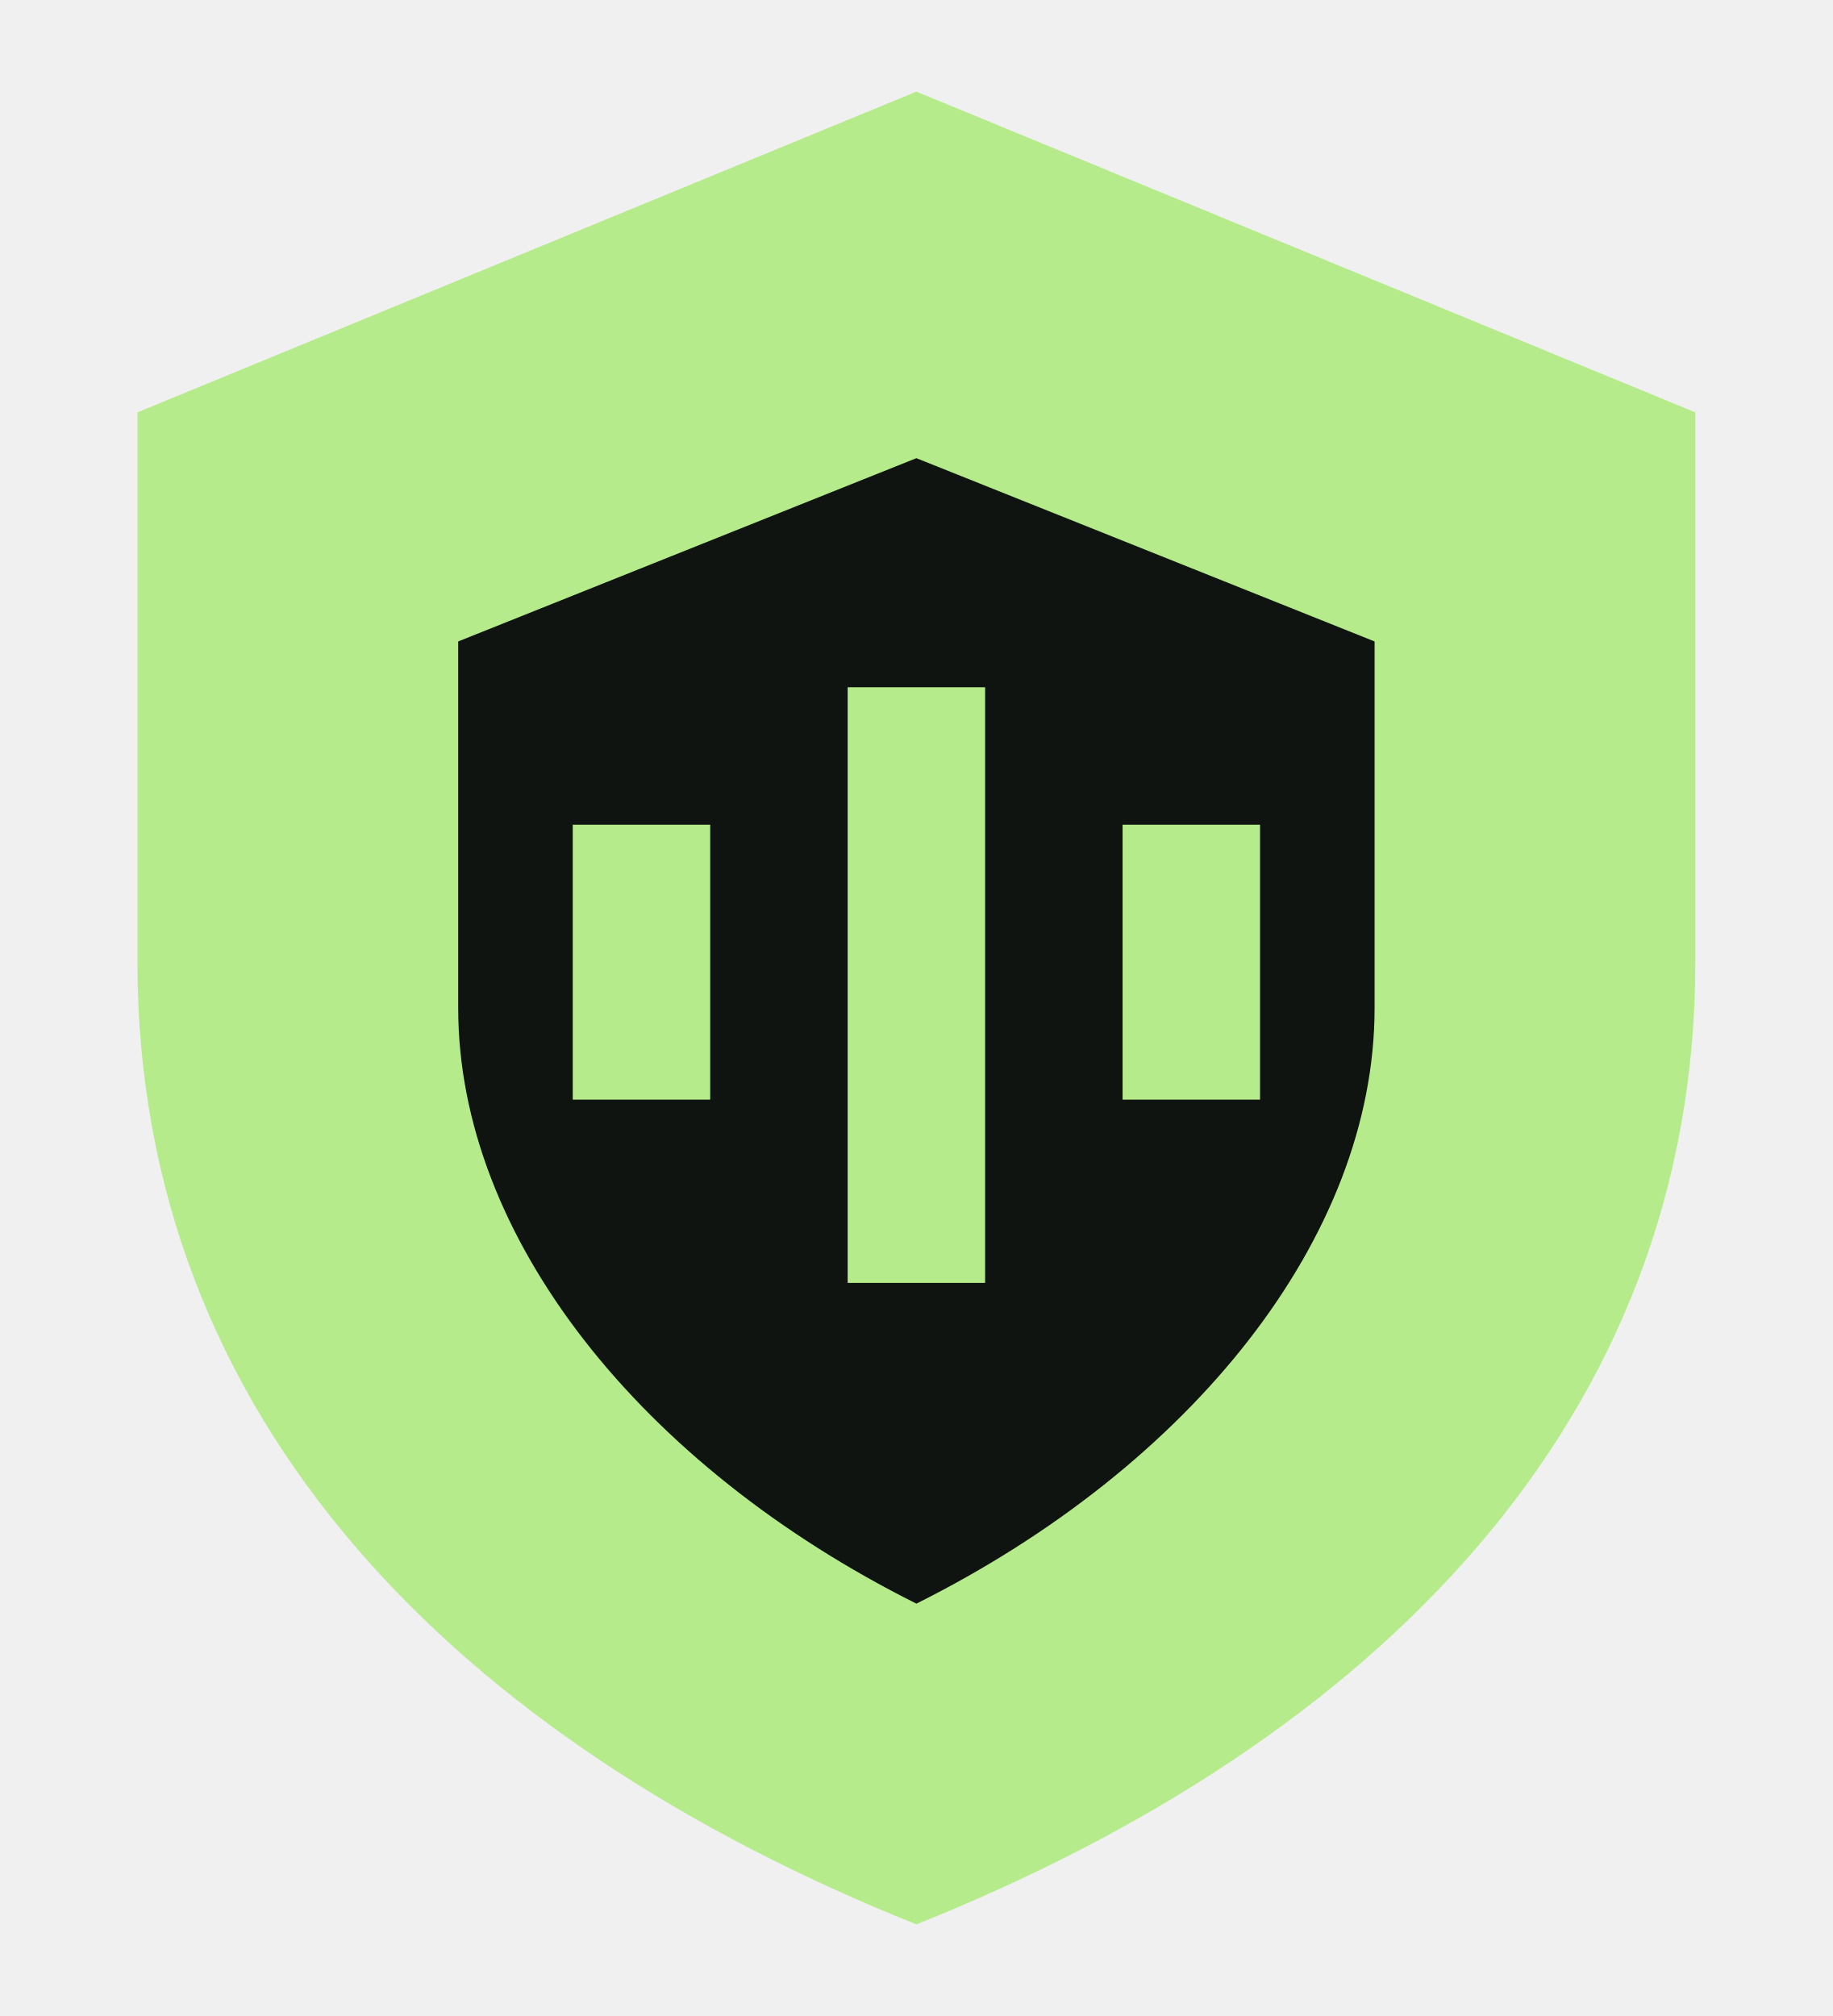
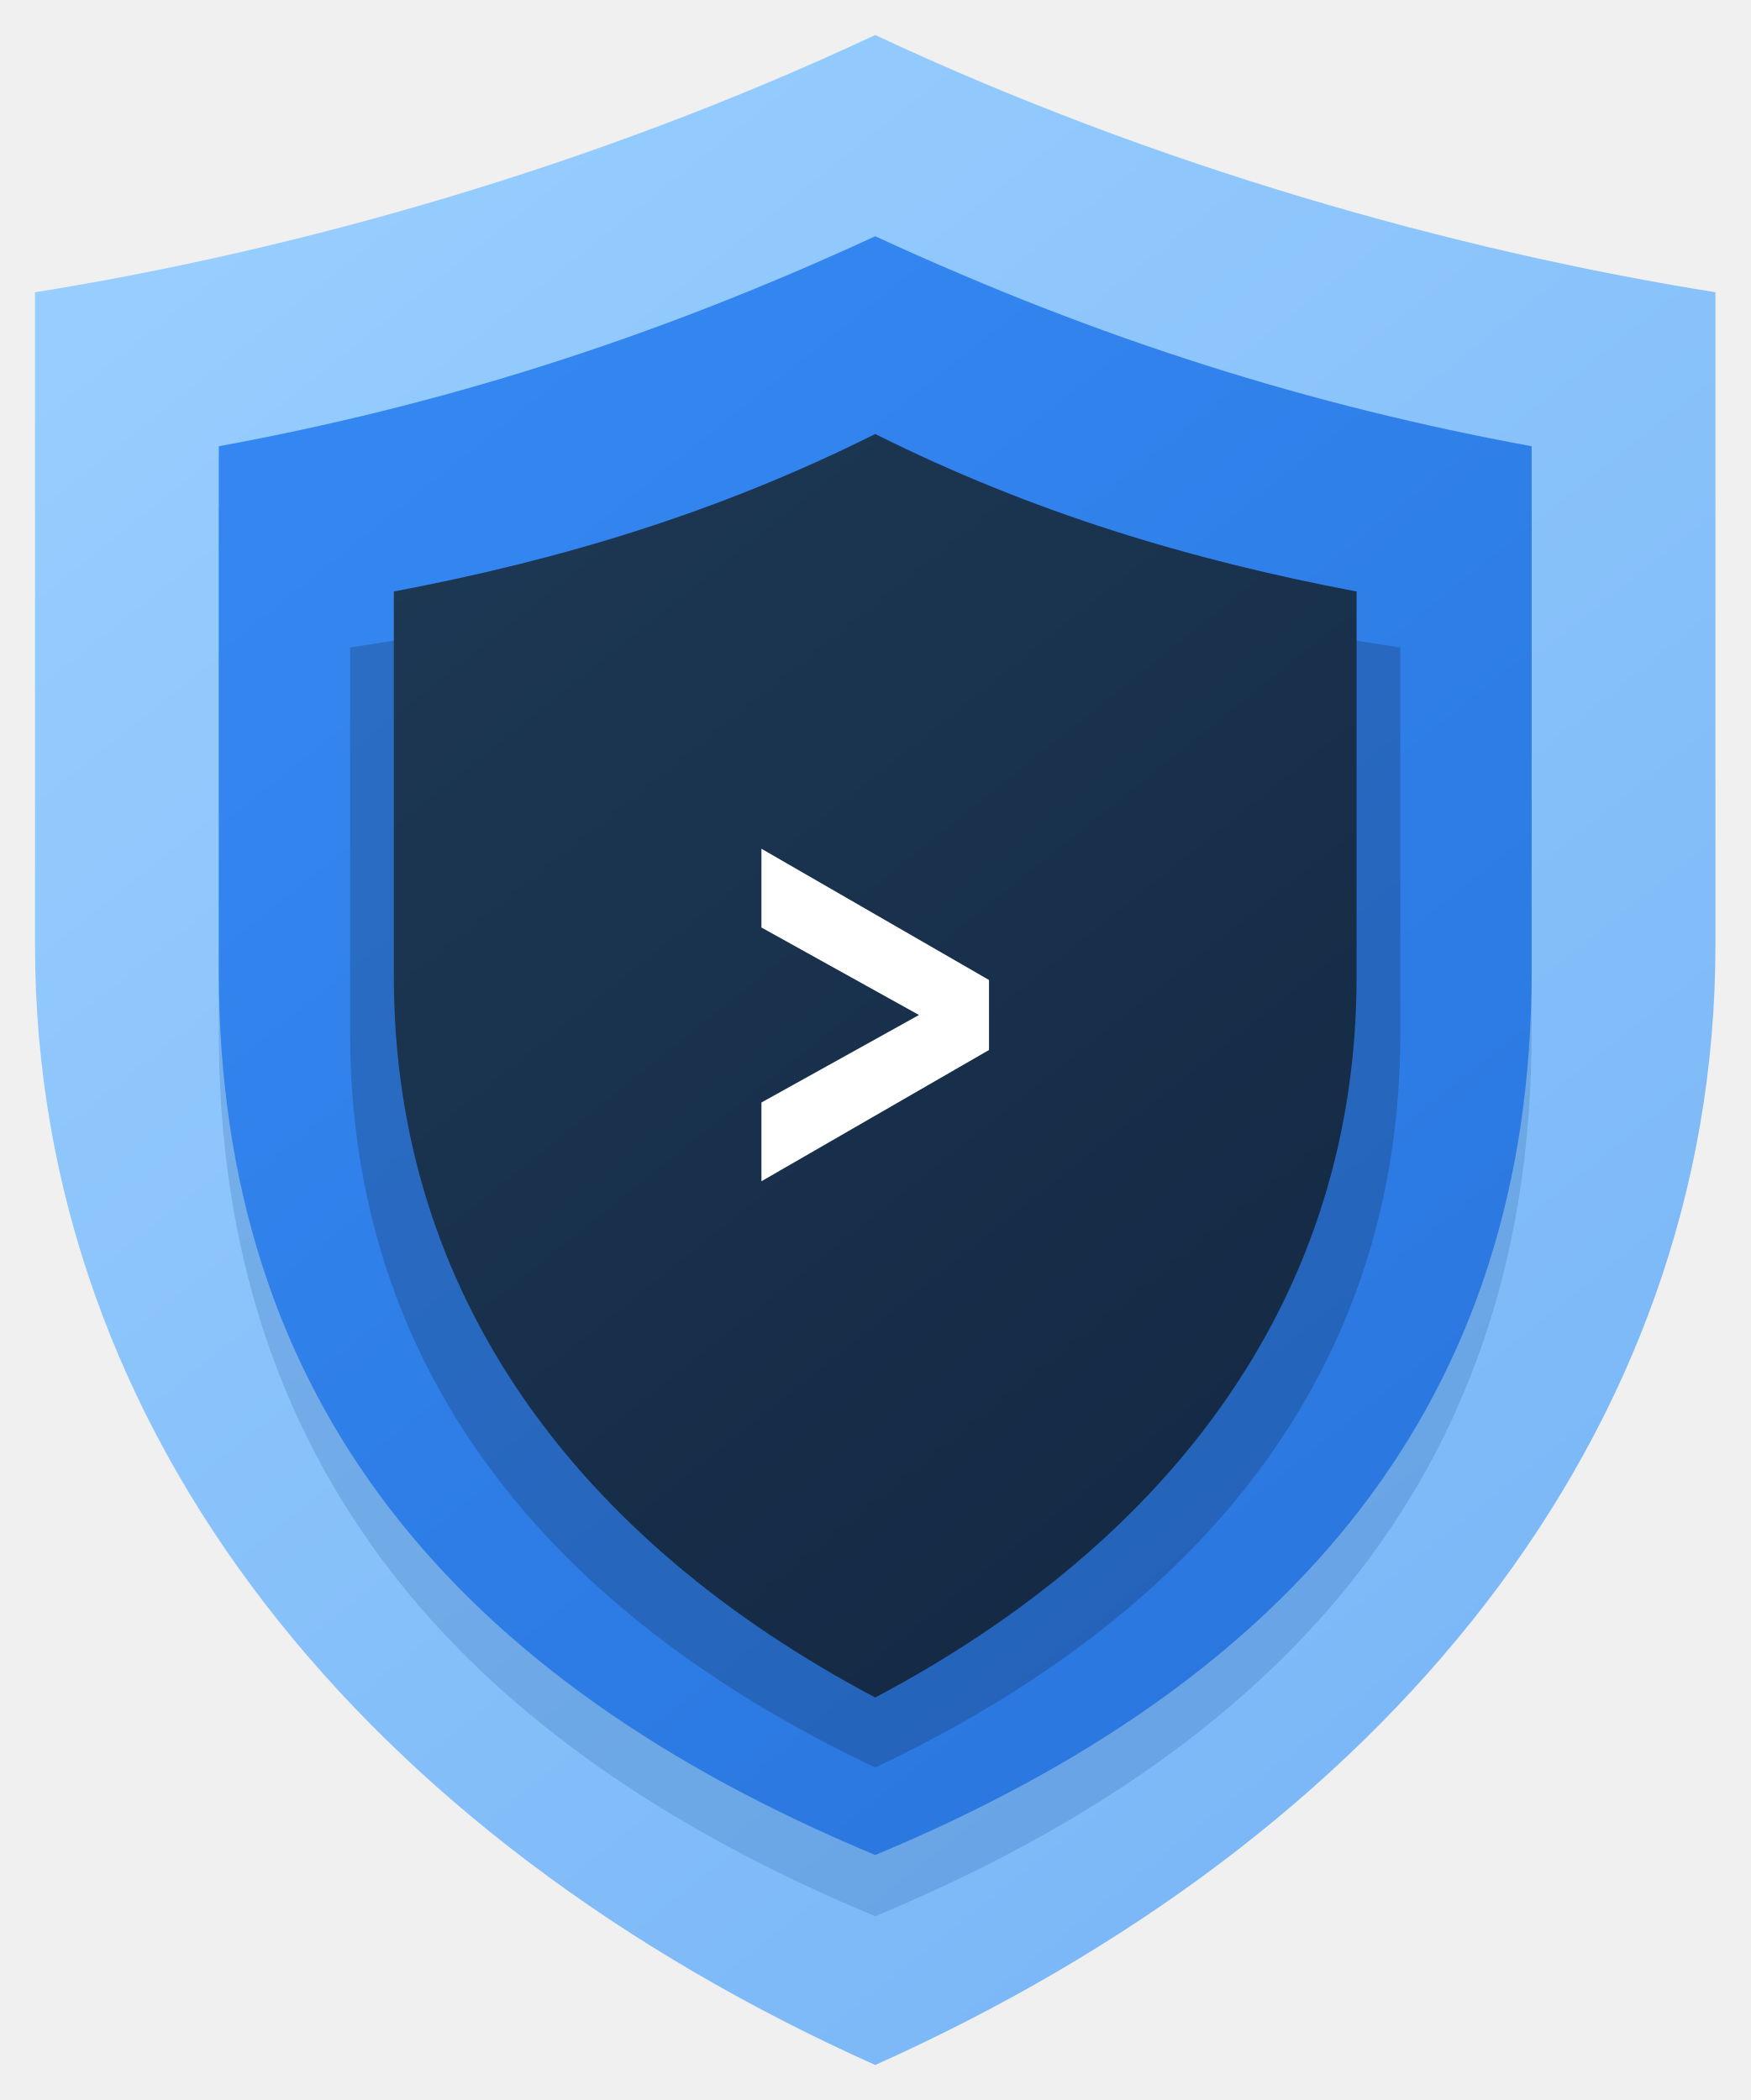
- <svg xmlns="http://www.w3.org/2000/svg" viewBox="0 0 40 44" fill="none" role="img" aria-label="GuardianWAF logomark">
-   <path d="M20 2 37 9v12c0 10-7 17-17 21C10 38 3 31 3 21V9L20 2Z" fill="#b6eb8b" />
-   <path d="m20 10 10 4v8c0 5-4 10-10 13-6-3-10-8-10-13v-8l10-4Z" fill="#101411" />
-   <path d="M20 15v13m-6-10v6m12-6v6" stroke="#b6eb8b" stroke-width="3" />
+ <svg xmlns="http://www.w3.org/2000/svg" viewBox="0 0 100 120" fill="none" role="img" aria-label="GuardianWAF shield">
+   <defs>
+     <linearGradient id="guardian-outer" x1="10" y1="10" x2="90" y2="110" gradientUnits="userSpaceOnUse">
+       <stop stop-color="#98CEFF" />
+       <stop offset="1" stop-color="#78B5F6" />
+     </linearGradient>
+     <linearGradient id="guardian-blue" x1="10" y1="10" x2="90" y2="110" gradientUnits="userSpaceOnUse">
+       <stop stop-color="#368AF5" />
+       <stop offset="1" stop-color="#2873DB" />
+     </linearGradient>
+     <linearGradient id="guardian-navy" x1="10" y1="10" x2="90" y2="110" gradientUnits="userSpaceOnUse">
+       <stop stop-color="#203D59" />
+       <stop offset="1" stop-color="#10233E" />
+     </linearGradient>
+   </defs>
+   <path d="M50 2C66 9.5 83 14.3 98 16.7V54C98 82 79 105 50 118C21 105 2 82 2 54V16.7C17 14.3 34 9.5 50 2Z" fill="url(#guardian-outer)" />
+   <path d="M50 17C63 23 75 26.7 87.5 29V59C87.5 83.5 74 99.5 50 109.5C26 99.5 12.5 83.5 12.5 59V29C25 26.7 37 23 50 17Z" fill="#1E5CA6" opacity="0.22" />
+   <path d="M50 13.5C63 19.5 75 23.2 87.5 25.5V55.5C87.5 80 74 96 50 106C26 96 12.5 80 12.5 55.5V25.5C25 23.2 37 19.5 50 13.5Z" fill="url(#guardian-blue)" />
+   <path d="M50 28C59 32.5 68 35.2 80 37V59C80 78 69 92 50 101C31 92 20 78 20 59V37C32 35.2 41 32.5 50 28Z" fill="#10233E" opacity="0.24" />
+   <path d="M50 24.8C59 29.3 68 32 77.5 33.8V55.8C77.5 74 67 88 50 97C33 88 22.5 74 22.5 55.8V33.8C32 32 41 29.3 50 24.8Z" fill="url(#guardian-navy)" />
+   <path d="M43.5 48.5L56.5 56V60L43.5 67.5V63L52.5 58L43.5 53Z" fill="#FFFFFF" />
</svg>
